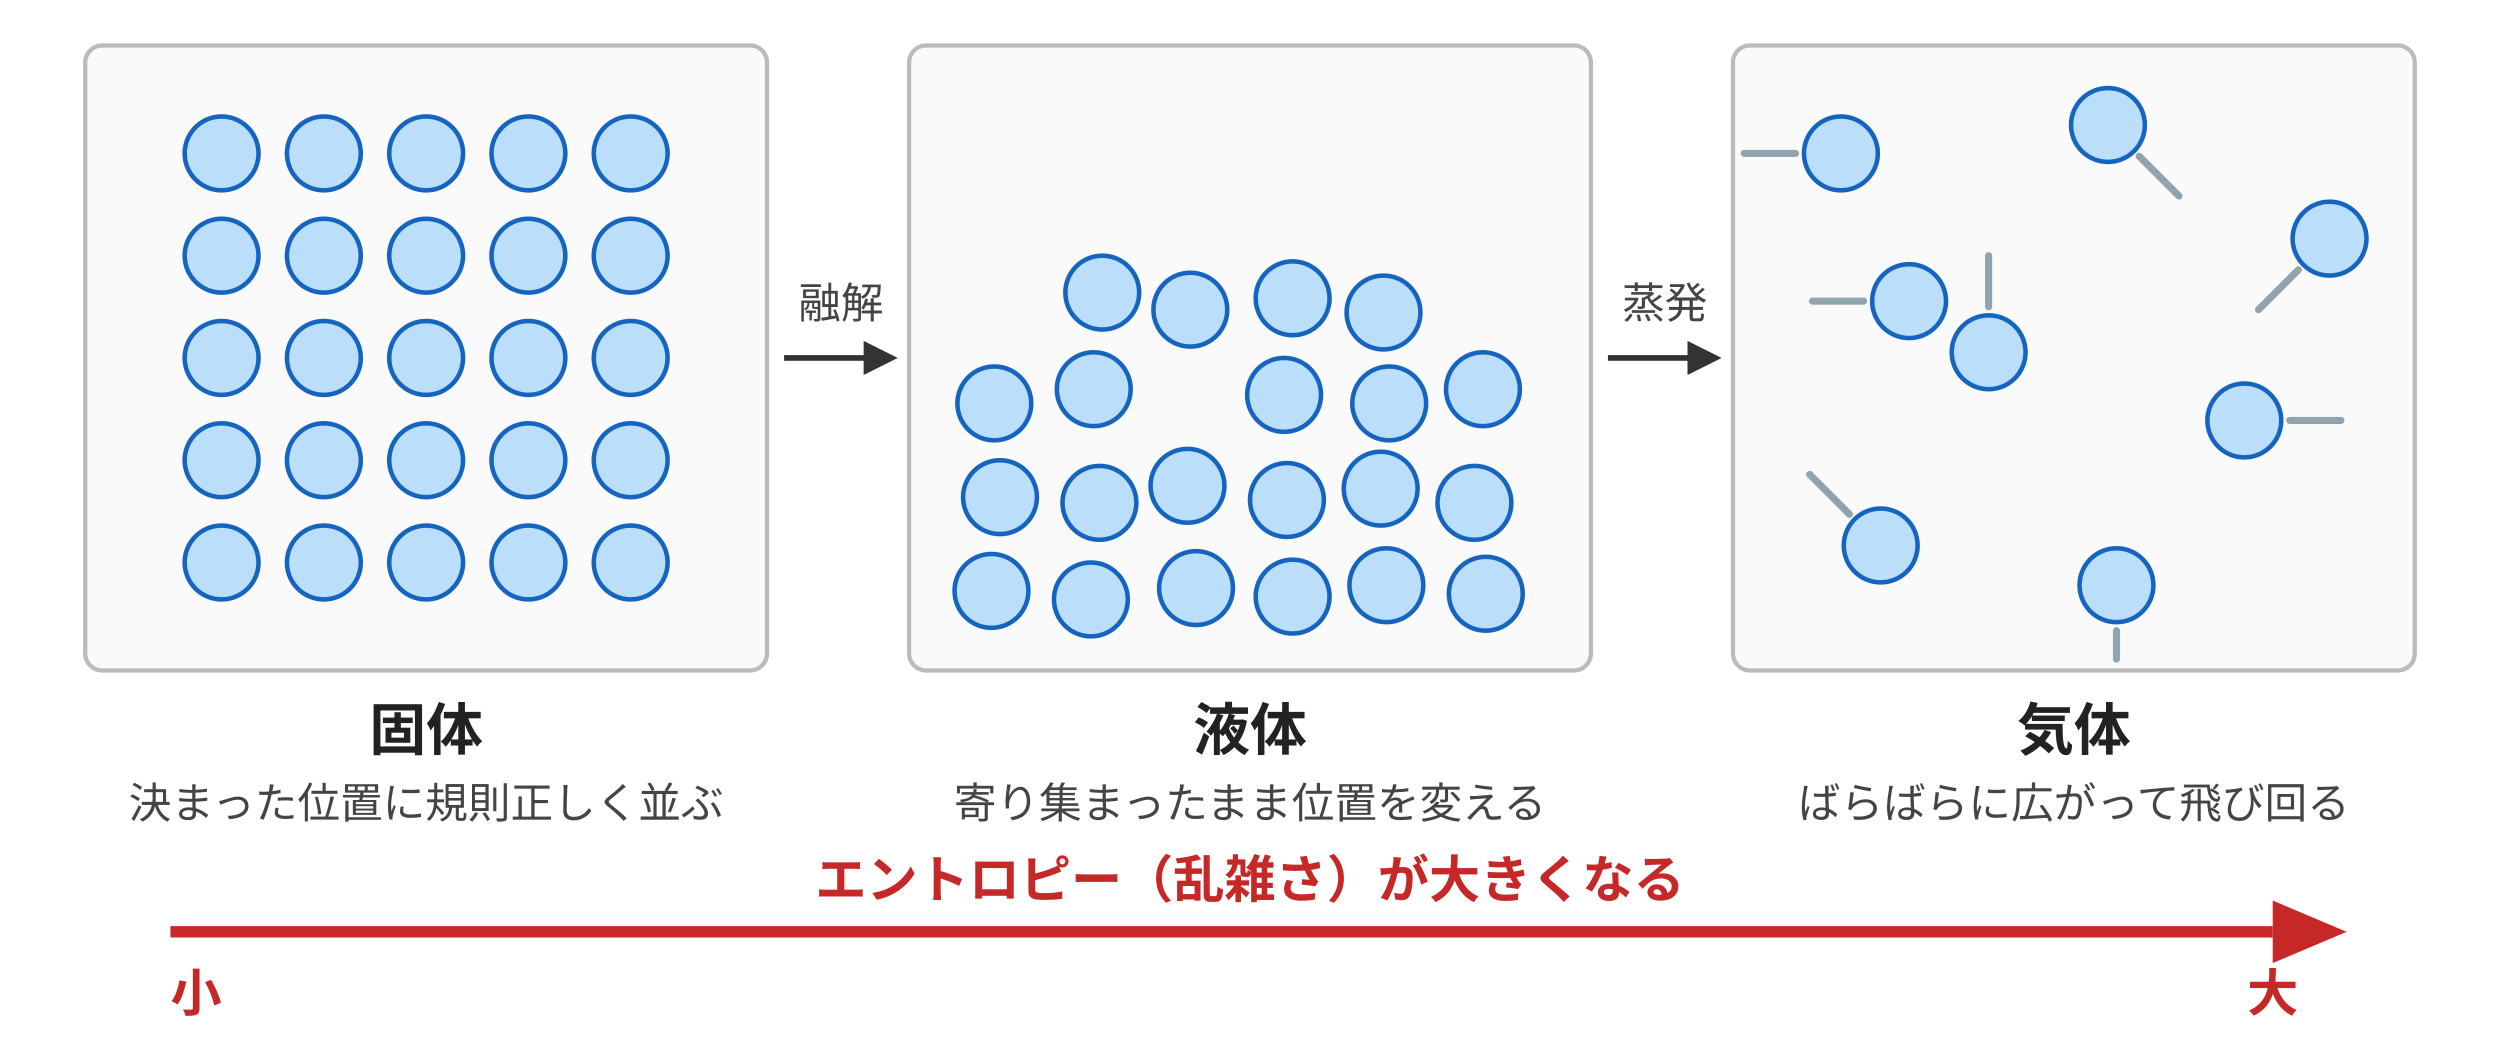
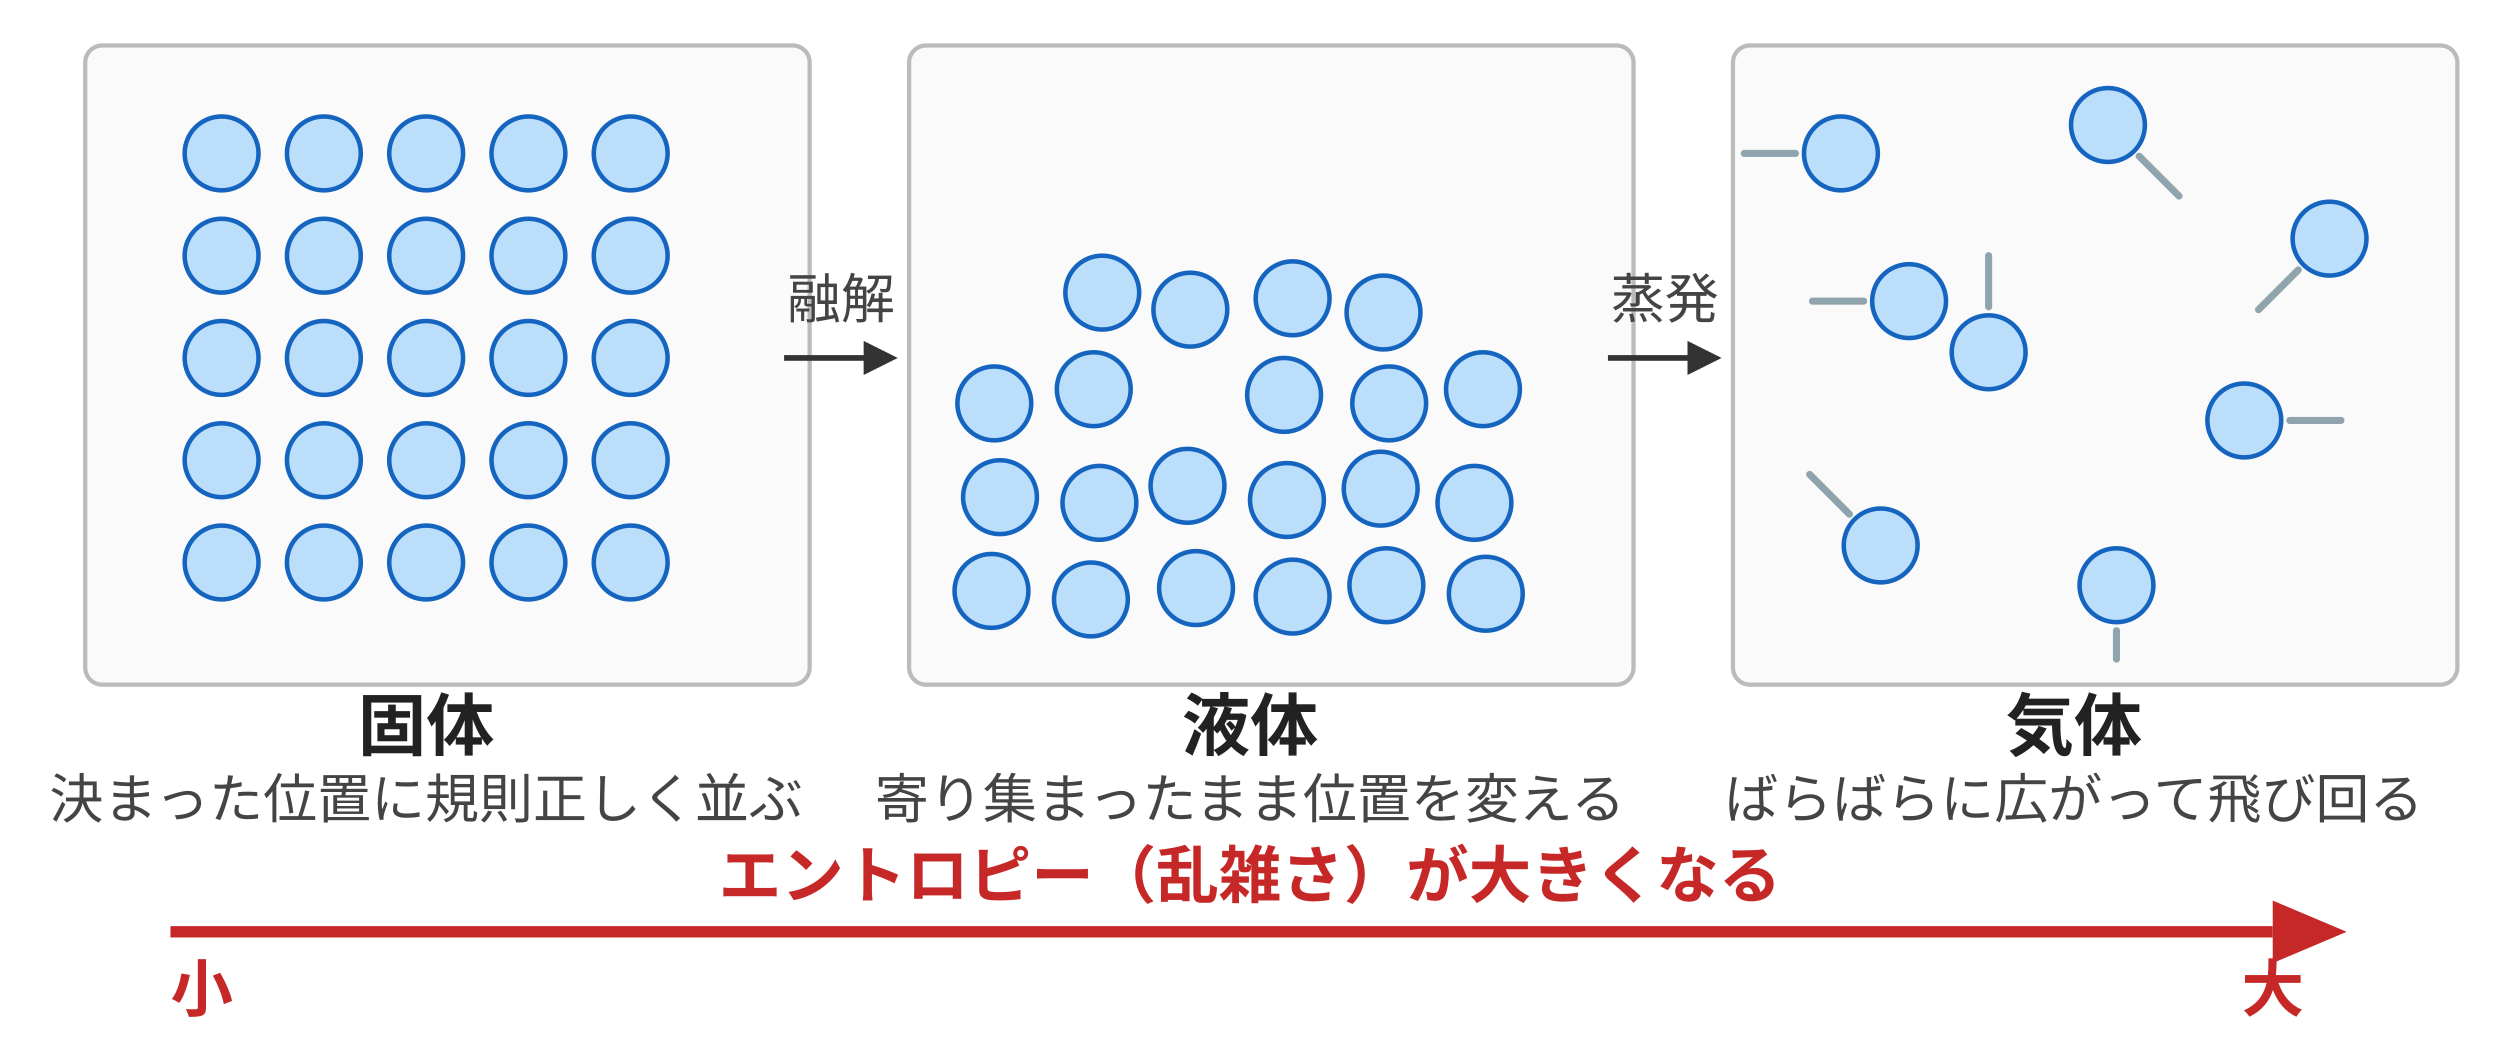
<svg xmlns="http://www.w3.org/2000/svg" width="694.737" height="288.947" viewBox="0 44 880 366" role="img">
  <style>
    .box { fill: #fafafa; stroke: #bbb; stroke-width: 1.5; }
    .p { fill: #bbdefb; stroke: #1565c0; stroke-width: 1.6; }
    .tail { stroke: #90a4ae; stroke-width: 2.5; stroke-linecap: round; }
-     .lab { font-size: 20px; fill: #222; font-weight: bold; }
-     .small { font-size: 15px; fill: #444; }
+     .lab { font-size: 24px; fill: #222; font-weight: bold; }
+     .small { font-size: 19px; fill: #444; }
    .arrow { stroke: #333; stroke-width: 2; fill: none; }
    .big { stroke: #c62828; stroke-width: 4; fill: none; }
-     .bigtxt { font-size: 18px; fill: #c62828; font-weight: bold; }
+     .bigtxt { font-size: 22px; fill: #c62828; font-weight: bold; }
  </style>
-   <rect class="box" x="30" y="60" width="240" height="220" rx="6" />
+   <rect class="box" x="30" y="60" width="255" height="225" rx="6" />
  <g>
    <circle class="p" cx="78" cy="98" r="13" />
    <circle class="p" cx="114" cy="98" r="13" />
    <circle class="p" cx="150" cy="98" r="13" />
    <circle class="p" cx="186" cy="98" r="13" />
    <circle class="p" cx="222" cy="98" r="13" />
    <circle class="p" cx="78" cy="134" r="13" />
    <circle class="p" cx="114" cy="134" r="13" />
    <circle class="p" cx="150" cy="134" r="13" />
    <circle class="p" cx="186" cy="134" r="13" />
    <circle class="p" cx="222" cy="134" r="13" />
    <circle class="p" cx="78" cy="170" r="13" />
    <circle class="p" cx="114" cy="170" r="13" />
    <circle class="p" cx="150" cy="170" r="13" />
    <circle class="p" cx="186" cy="170" r="13" />
    <circle class="p" cx="222" cy="170" r="13" />
    <circle class="p" cx="78" cy="206" r="13" />
    <circle class="p" cx="114" cy="206" r="13" />
    <circle class="p" cx="150" cy="206" r="13" />
    <circle class="p" cx="186" cy="206" r="13" />
    <circle class="p" cx="222" cy="206" r="13" />
    <circle class="p" cx="78" cy="242" r="13" />
    <circle class="p" cx="114" cy="242" r="13" />
    <circle class="p" cx="150" cy="242" r="13" />
    <circle class="p" cx="186" cy="242" r="13" />
    <circle class="p" cx="222" cy="242" r="13" />
  </g>
  <text class="lab" x="150" y="308" text-anchor="middle">固体</text>
  <text class="small" x="150" y="332" text-anchor="middle">決まった位置に規則正しく並ぶ</text>
-   <rect class="box" x="320" y="60" width="240" height="220" rx="6" />
+   <rect class="box" x="320" y="60" width="255" height="225" rx="6" />
  <g>
    <circle class="p" cx="388" cy="147" r="13" />
    <circle class="p" cx="419" cy="153" r="13" />
    <circle class="p" cx="455" cy="149" r="13" />
    <circle class="p" cx="487" cy="154" r="13" />
    <circle class="p" cx="350" cy="186" r="13" />
    <circle class="p" cx="385" cy="181" r="13" />
    <circle class="p" cx="452" cy="183" r="13" />
    <circle class="p" cx="489" cy="186" r="13" />
    <circle class="p" cx="522" cy="181" r="13" />
    <circle class="p" cx="352" cy="219" r="13" />
    <circle class="p" cx="387" cy="221" r="13" />
    <circle class="p" cx="418" cy="215" r="13" />
    <circle class="p" cx="453" cy="220" r="13" />
    <circle class="p" cx="486" cy="216" r="13" />
    <circle class="p" cx="519" cy="221" r="13" />
    <circle class="p" cx="349" cy="252" r="13" />
    <circle class="p" cx="384" cy="255" r="13" />
    <circle class="p" cx="421" cy="251" r="13" />
    <circle class="p" cx="455" cy="254" r="13" />
    <circle class="p" cx="488" cy="250" r="13" />
    <circle class="p" cx="523" cy="253" r="13" />
  </g>
  <text class="lab" x="440" y="308" text-anchor="middle">液体</text>
  <text class="small" x="440" y="332" text-anchor="middle">寄り集まったまま位置を変える</text>
-   <rect class="box" x="610" y="60" width="240" height="220" rx="6" />
+   <rect class="box" x="610" y="60" width="255" height="225" rx="6" />
  <g>
    <line class="tail" x1="632" y1="98" x2="614" y2="98" />
    <line class="tail" x1="753" y1="99" x2="767" y2="113" />
    <line class="tail" x1="809" y1="139" x2="795" y2="153" />
    <line class="tail" x1="700" y1="152" x2="700" y2="134" />
    <line class="tail" x1="806" y1="192" x2="824" y2="192" />
    <line class="tail" x1="651" y1="225" x2="637" y2="211" />
    <line class="tail" x1="745" y1="266" x2="745" y2="276" />
    <line class="tail" x1="656" y1="150" x2="638" y2="150" />
  </g>
  <g>
    <circle class="p" cx="648" cy="98" r="13" />
    <circle class="p" cx="742" cy="88" r="13" />
    <circle class="p" cx="820" cy="128" r="13" />
    <circle class="p" cx="700" cy="168" r="13" />
    <circle class="p" cx="790" cy="192" r="13" />
    <circle class="p" cx="662" cy="236" r="13" />
    <circle class="p" cx="745" cy="250" r="13" />
    <circle class="p" cx="672" cy="150" r="13" />
  </g>
  <text class="lab" x="730" y="308" text-anchor="middle">気体</text>
  <text class="small" x="730" y="332" text-anchor="middle">ばらばらに広がって飛び回る</text>
  <path class="arrow" d="M 276 170 L 306 170" />
  <polygon points="316,170 304,164 304,176" fill="#333" />
  <text class="small" x="296" y="156" text-anchor="middle">融解</text>
  <path class="arrow" d="M 566 170 L 596 170" />
  <polygon points="606,170 594,164 594,176" fill="#333" />
  <text class="small" x="586" y="156" text-anchor="middle">蒸発</text>
  <path class="big" d="M 60 372 L 800 372" />
  <polygon points="826,372 800,361 800,383" fill="#c62828" />
  <text class="bigtxt" x="60" y="400">小</text>
  <text class="bigtxt" x="440" y="360" text-anchor="middle">エントロピー（乱雑さ）が大きくなる</text>
  <text class="bigtxt" x="800" y="400" text-anchor="middle">大</text>
</svg>
